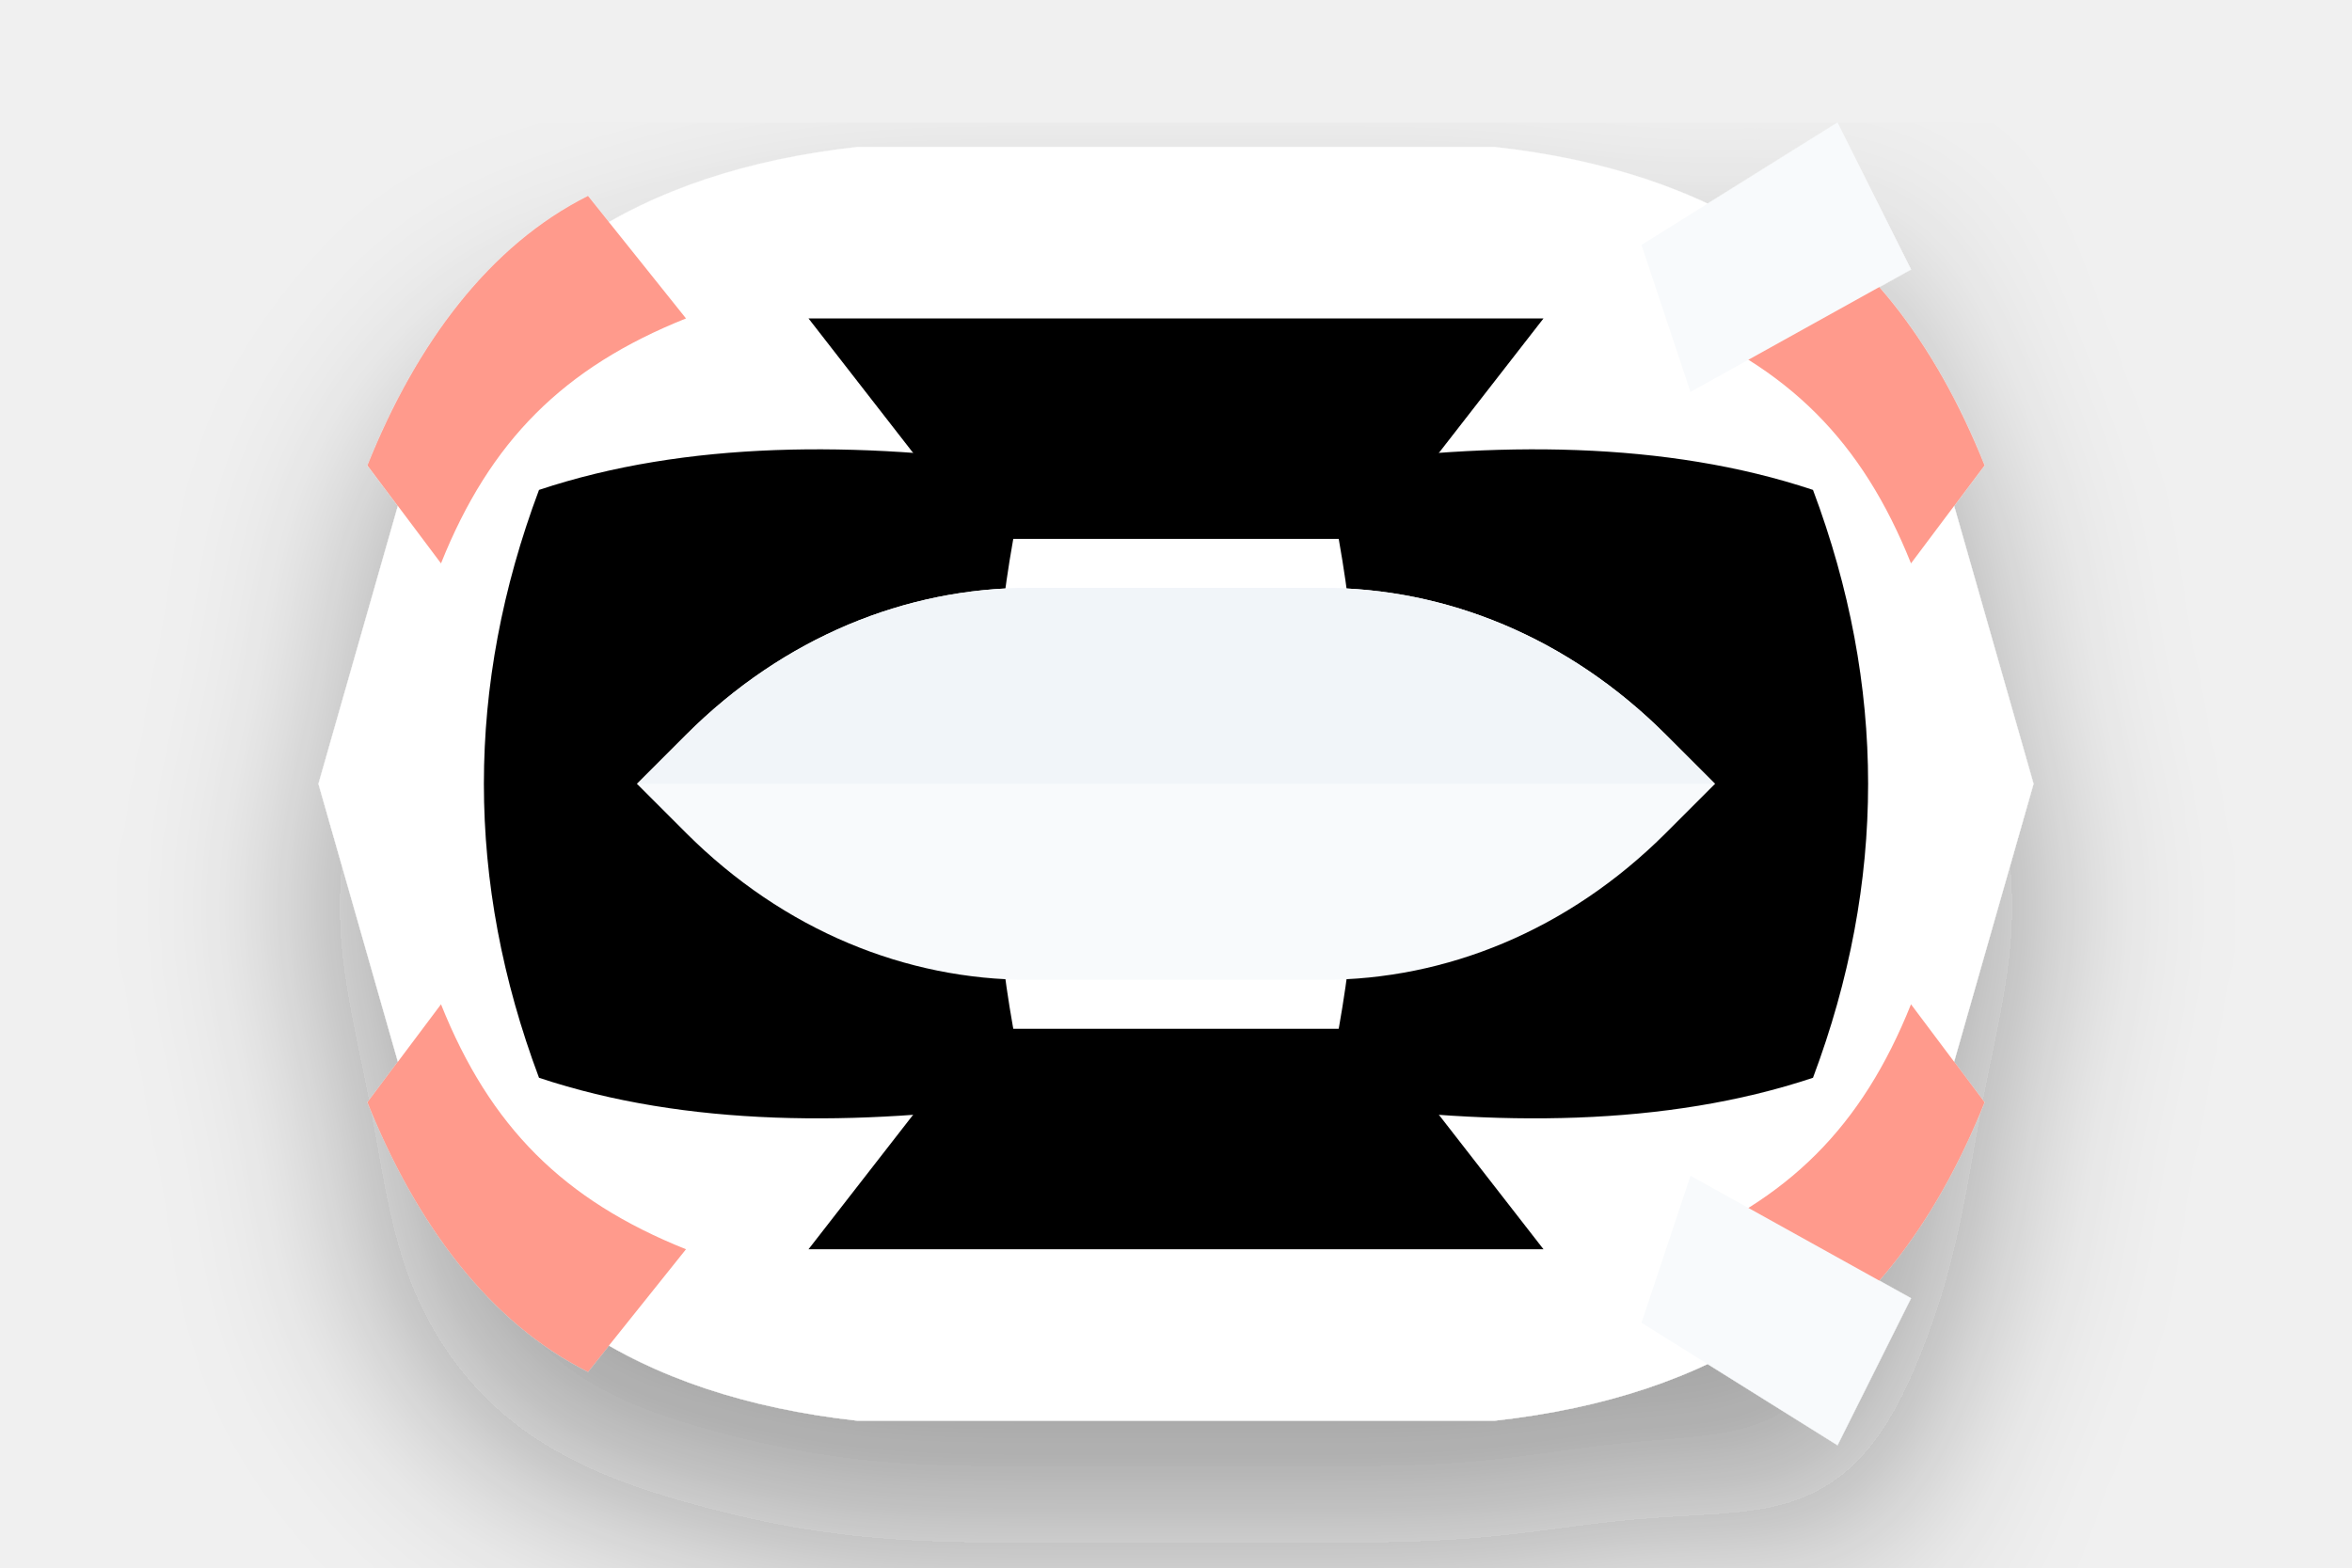
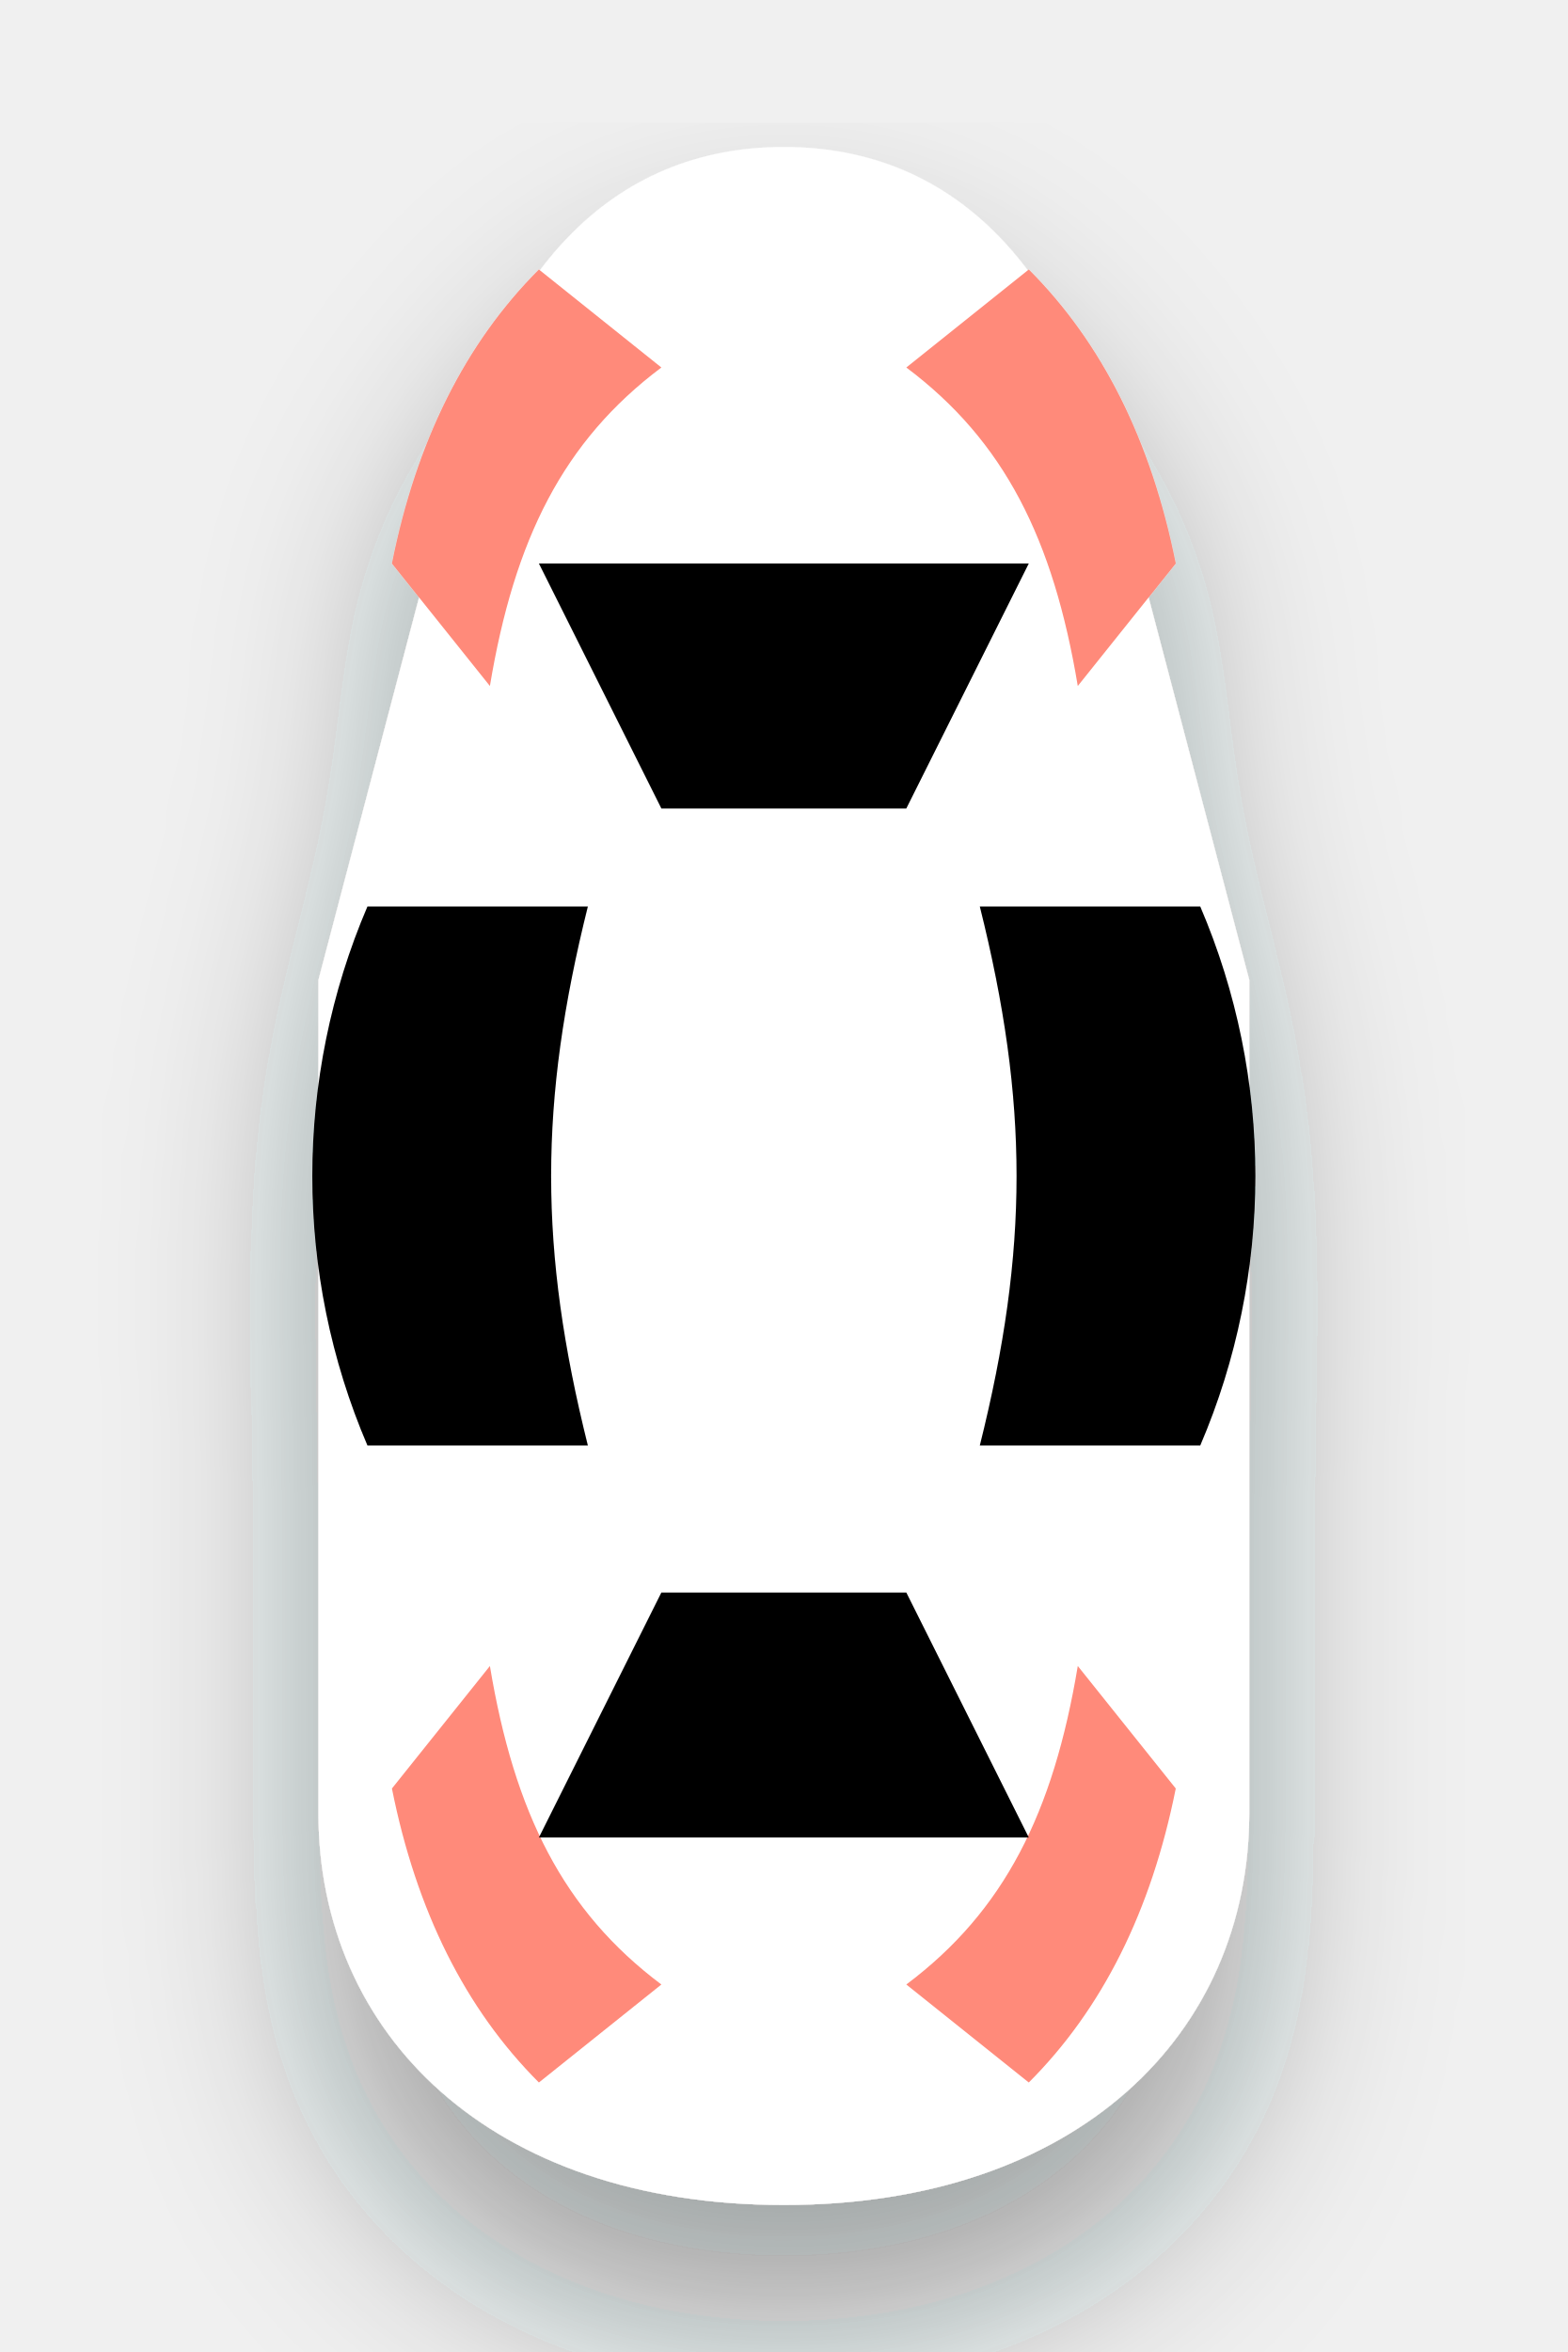
- <svg xmlns="http://www.w3.org/2000/svg" viewBox="0 0 96 64">
-   <filter id="shadow" x="-30%" y="-40%" width="160%" height="180%">
-     <feDropShadow dx="0" dy="5" stdDeviation="4" flood-color="#172026" flood-opacity=".36" />
+ <svg xmlns="http://www.w3.org/2000/svg" viewBox="0 0 64 96">
+   <filter id="shadow" x="-35%" y="-25%" width="170%" height="150%">
+     <feDropShadow dx="0" dy="5" stdDeviation="4" flood-color="#172026" flood-opacity=".38" />
  </filter>
  <g filter="url(#shadow)">
-     <path d="M17 18c3-7 9-11 18-12h26c9 1 15 5 18 12l4 14-4 14c-3 7-9 11-18 12H35c-9-1-15-5-18-12l-4-14z" fill="#ffffff" />
-     <path d="M15 19c2-5 5-9 9-11l4 5c-5 2-8 5-10 10zM81 19c-2-5-5-9-9-11l-4 5c5 2 8 5 10 10zM15 45c2 5 5 9 9 11l4-5c-5-2-8-5-10-10zM81 45c-2 5-5 9-9 11l-4-5c5-2 8-5 10-10z" fill="#ff9a8c" />
-     <path d="M33 13h30l-7 9H40zM33 51h30l-7-9H40z" fill="#050505" />
-     <path d="M22 20c6-2 13-2 20-1-2 8-2 18 0 26-7 1-14 1-20-1-3-8-3-16 0-24zM74 20c-6-2-13-2-20-1 2 8 2 18 0 26 7 1 14 1 20-1 3-8 3-16 0-24z" fill="#050505" />
-     <path d="M42 24h12c5 0 10 2 14 6l2 2-2 2c-4 4-9 6-14 6H42c-5 0-10-2-14-6l-2-2 2-2c4-4 9-6 14-6z" fill="#f8fafc" />
-     <path d="M42 24h12c5 0 10 2 14 6l2 2H26l2-2c4-4 9-6 14-6z" fill="#f1f5f9" />
-     <path d="M67 10l8-5 3 6-9 5zM67 54l8 5 3-6-9-5z" fill="#f8fafc" />
+     <path d="M18 21c2-10 7-15 14-15s12 5 14 15l5 19v34c0 9-7 16-19 16S13 83 13 74V40z" fill="#fff" />
+     <path d="M16 23c1-5 3-9 6-12l5 4c-4 3-6 7-7 13zM48 23c-1-5-3-9-6-12l-5 4c4 3 6 7 7 13zM16 73c1 5 3 9 6 12l5-4c-4-3-6-7-7-13zM48 73c-1 5-3 9-6 12l-5-4c4-3 6-7 7-13z" fill="#ff8a7a" />
+     <path d="M22 23h20l-5 10H27zM22 75h20l-5-10H27z" fill="#050505" />
+     <path d="M19 36c6-3 20-3 26 0 2 9 2 15 0 24-6 3-20 3-26 0-2-9-2-15 0-24z" fill="#fff" />
+     <path d="M15 37h9c-2 8-2 14 0 22h-9c-3-7-3-15 0-22zM40 37h9c3 7 3 15 0 22h-9c2-8 2-14 0-22z" fill="#050505" />
  </g>
</svg>
